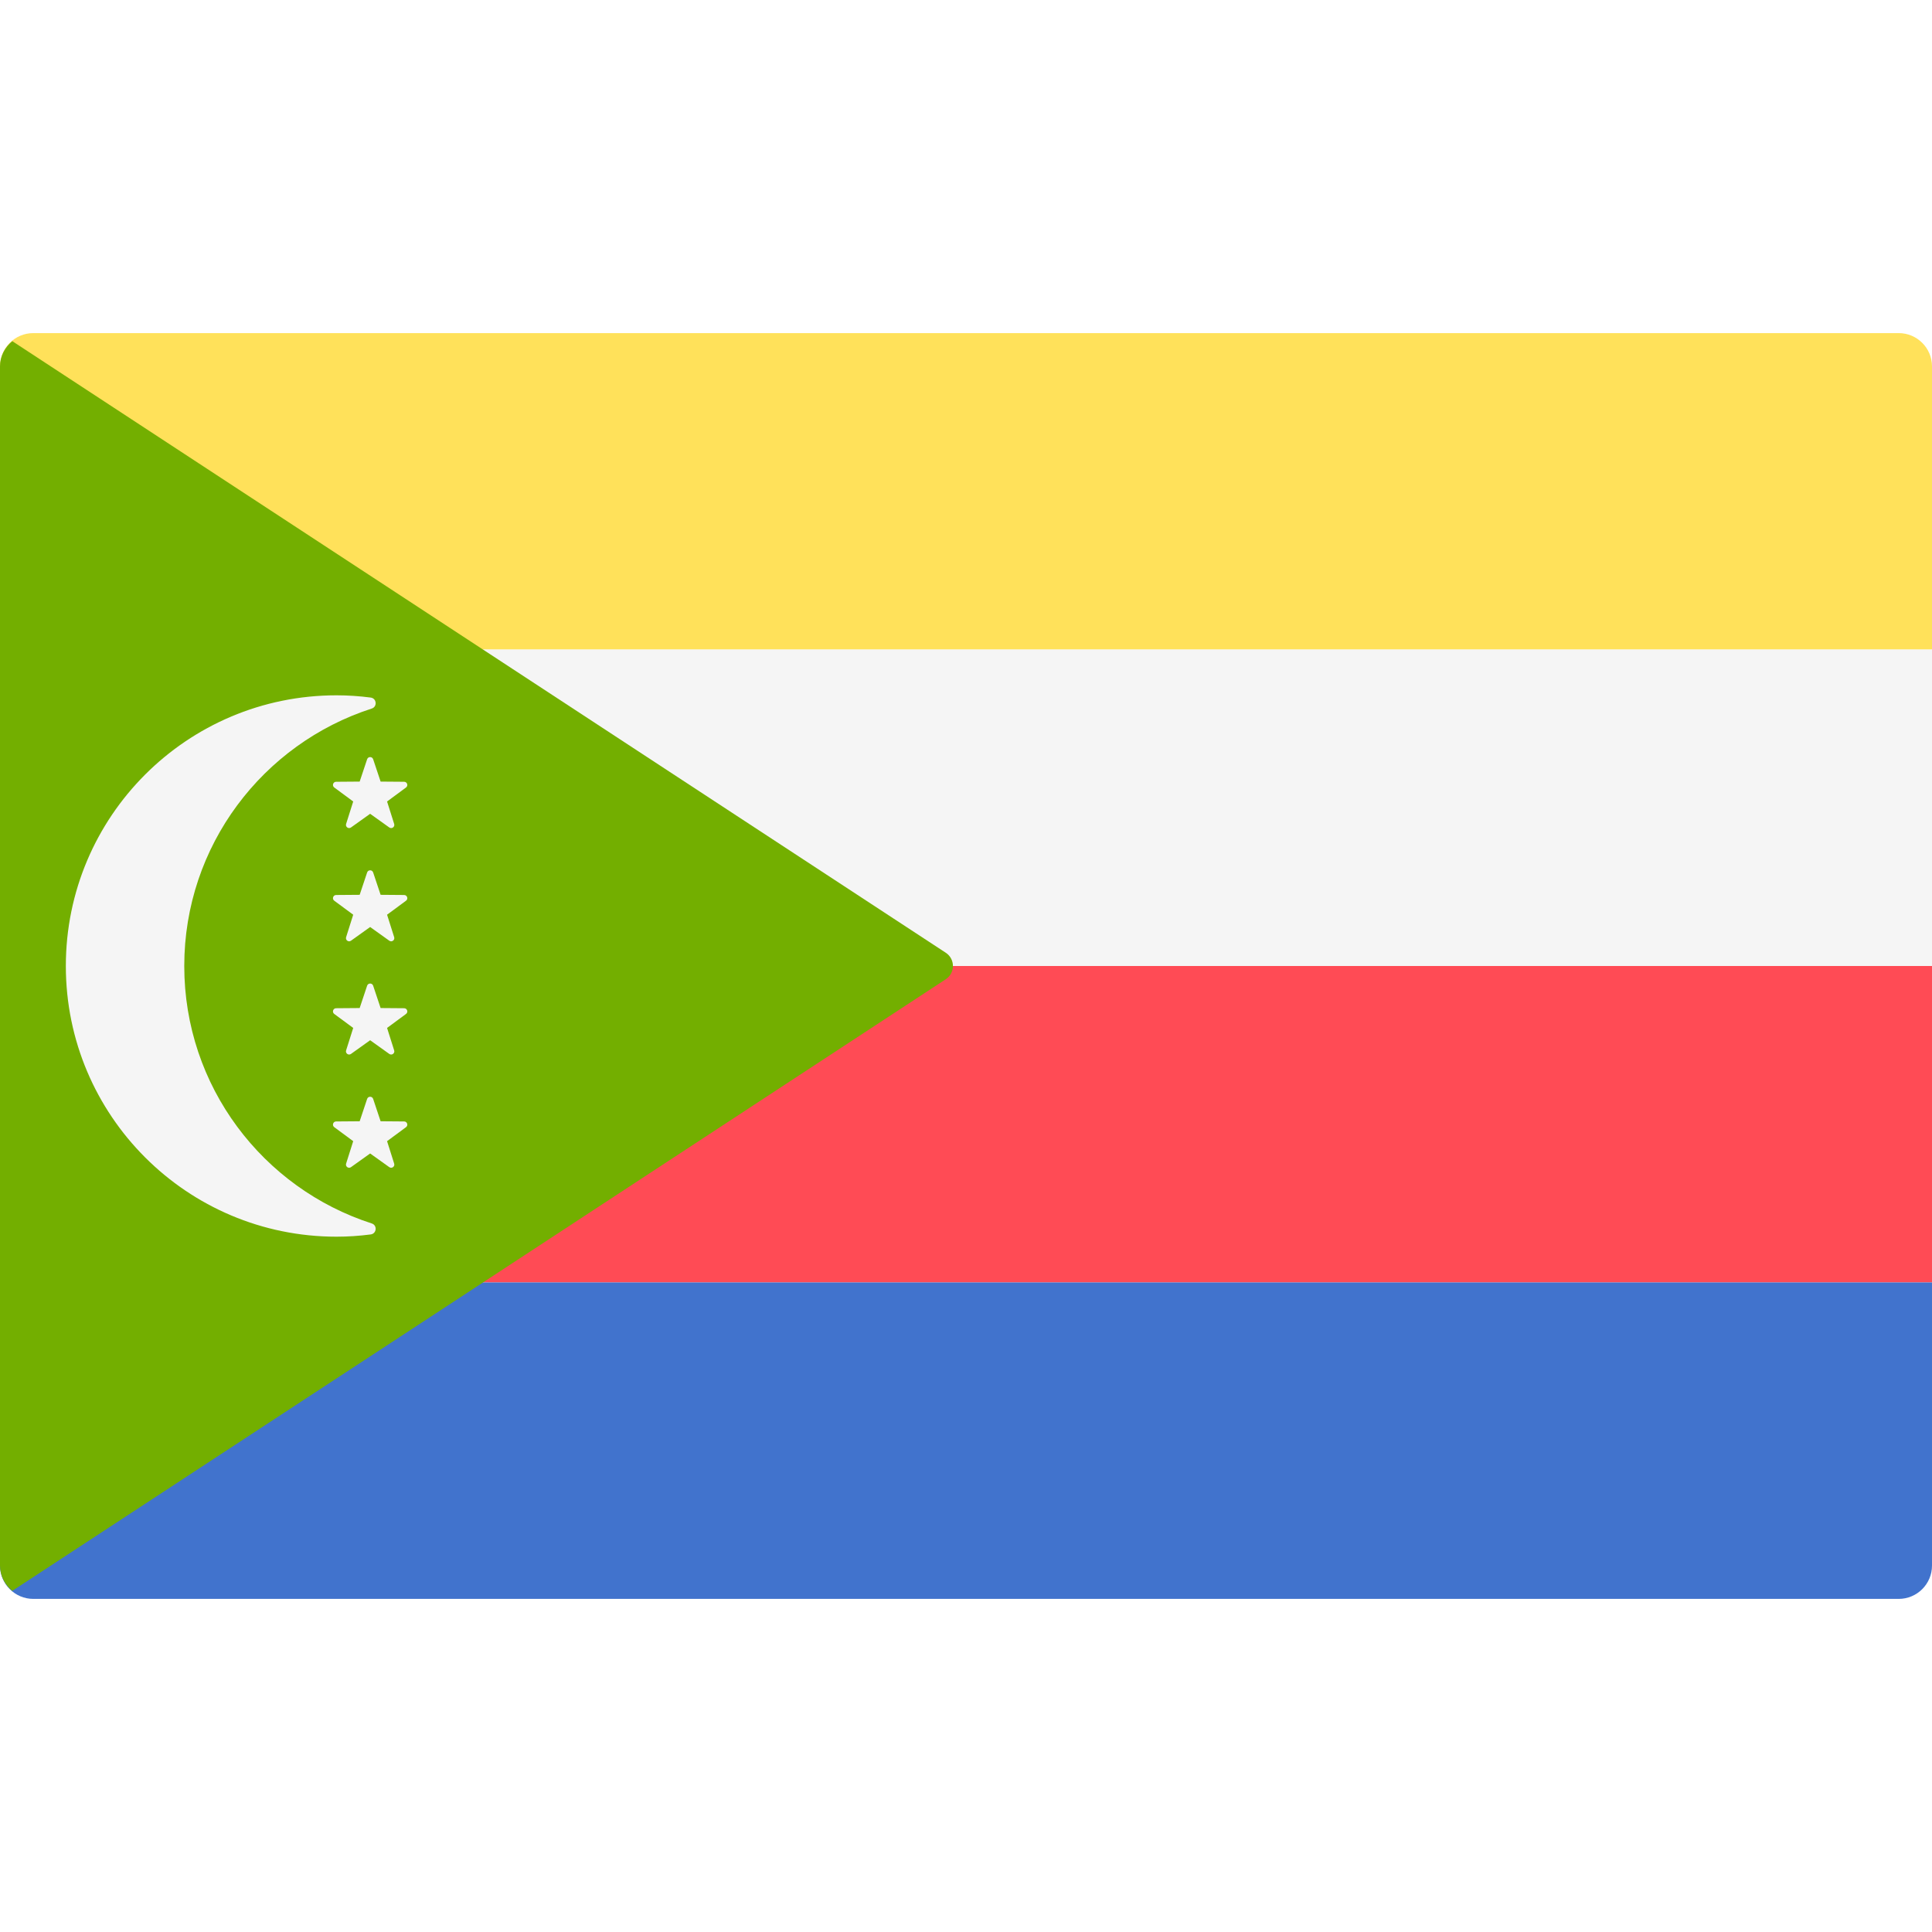
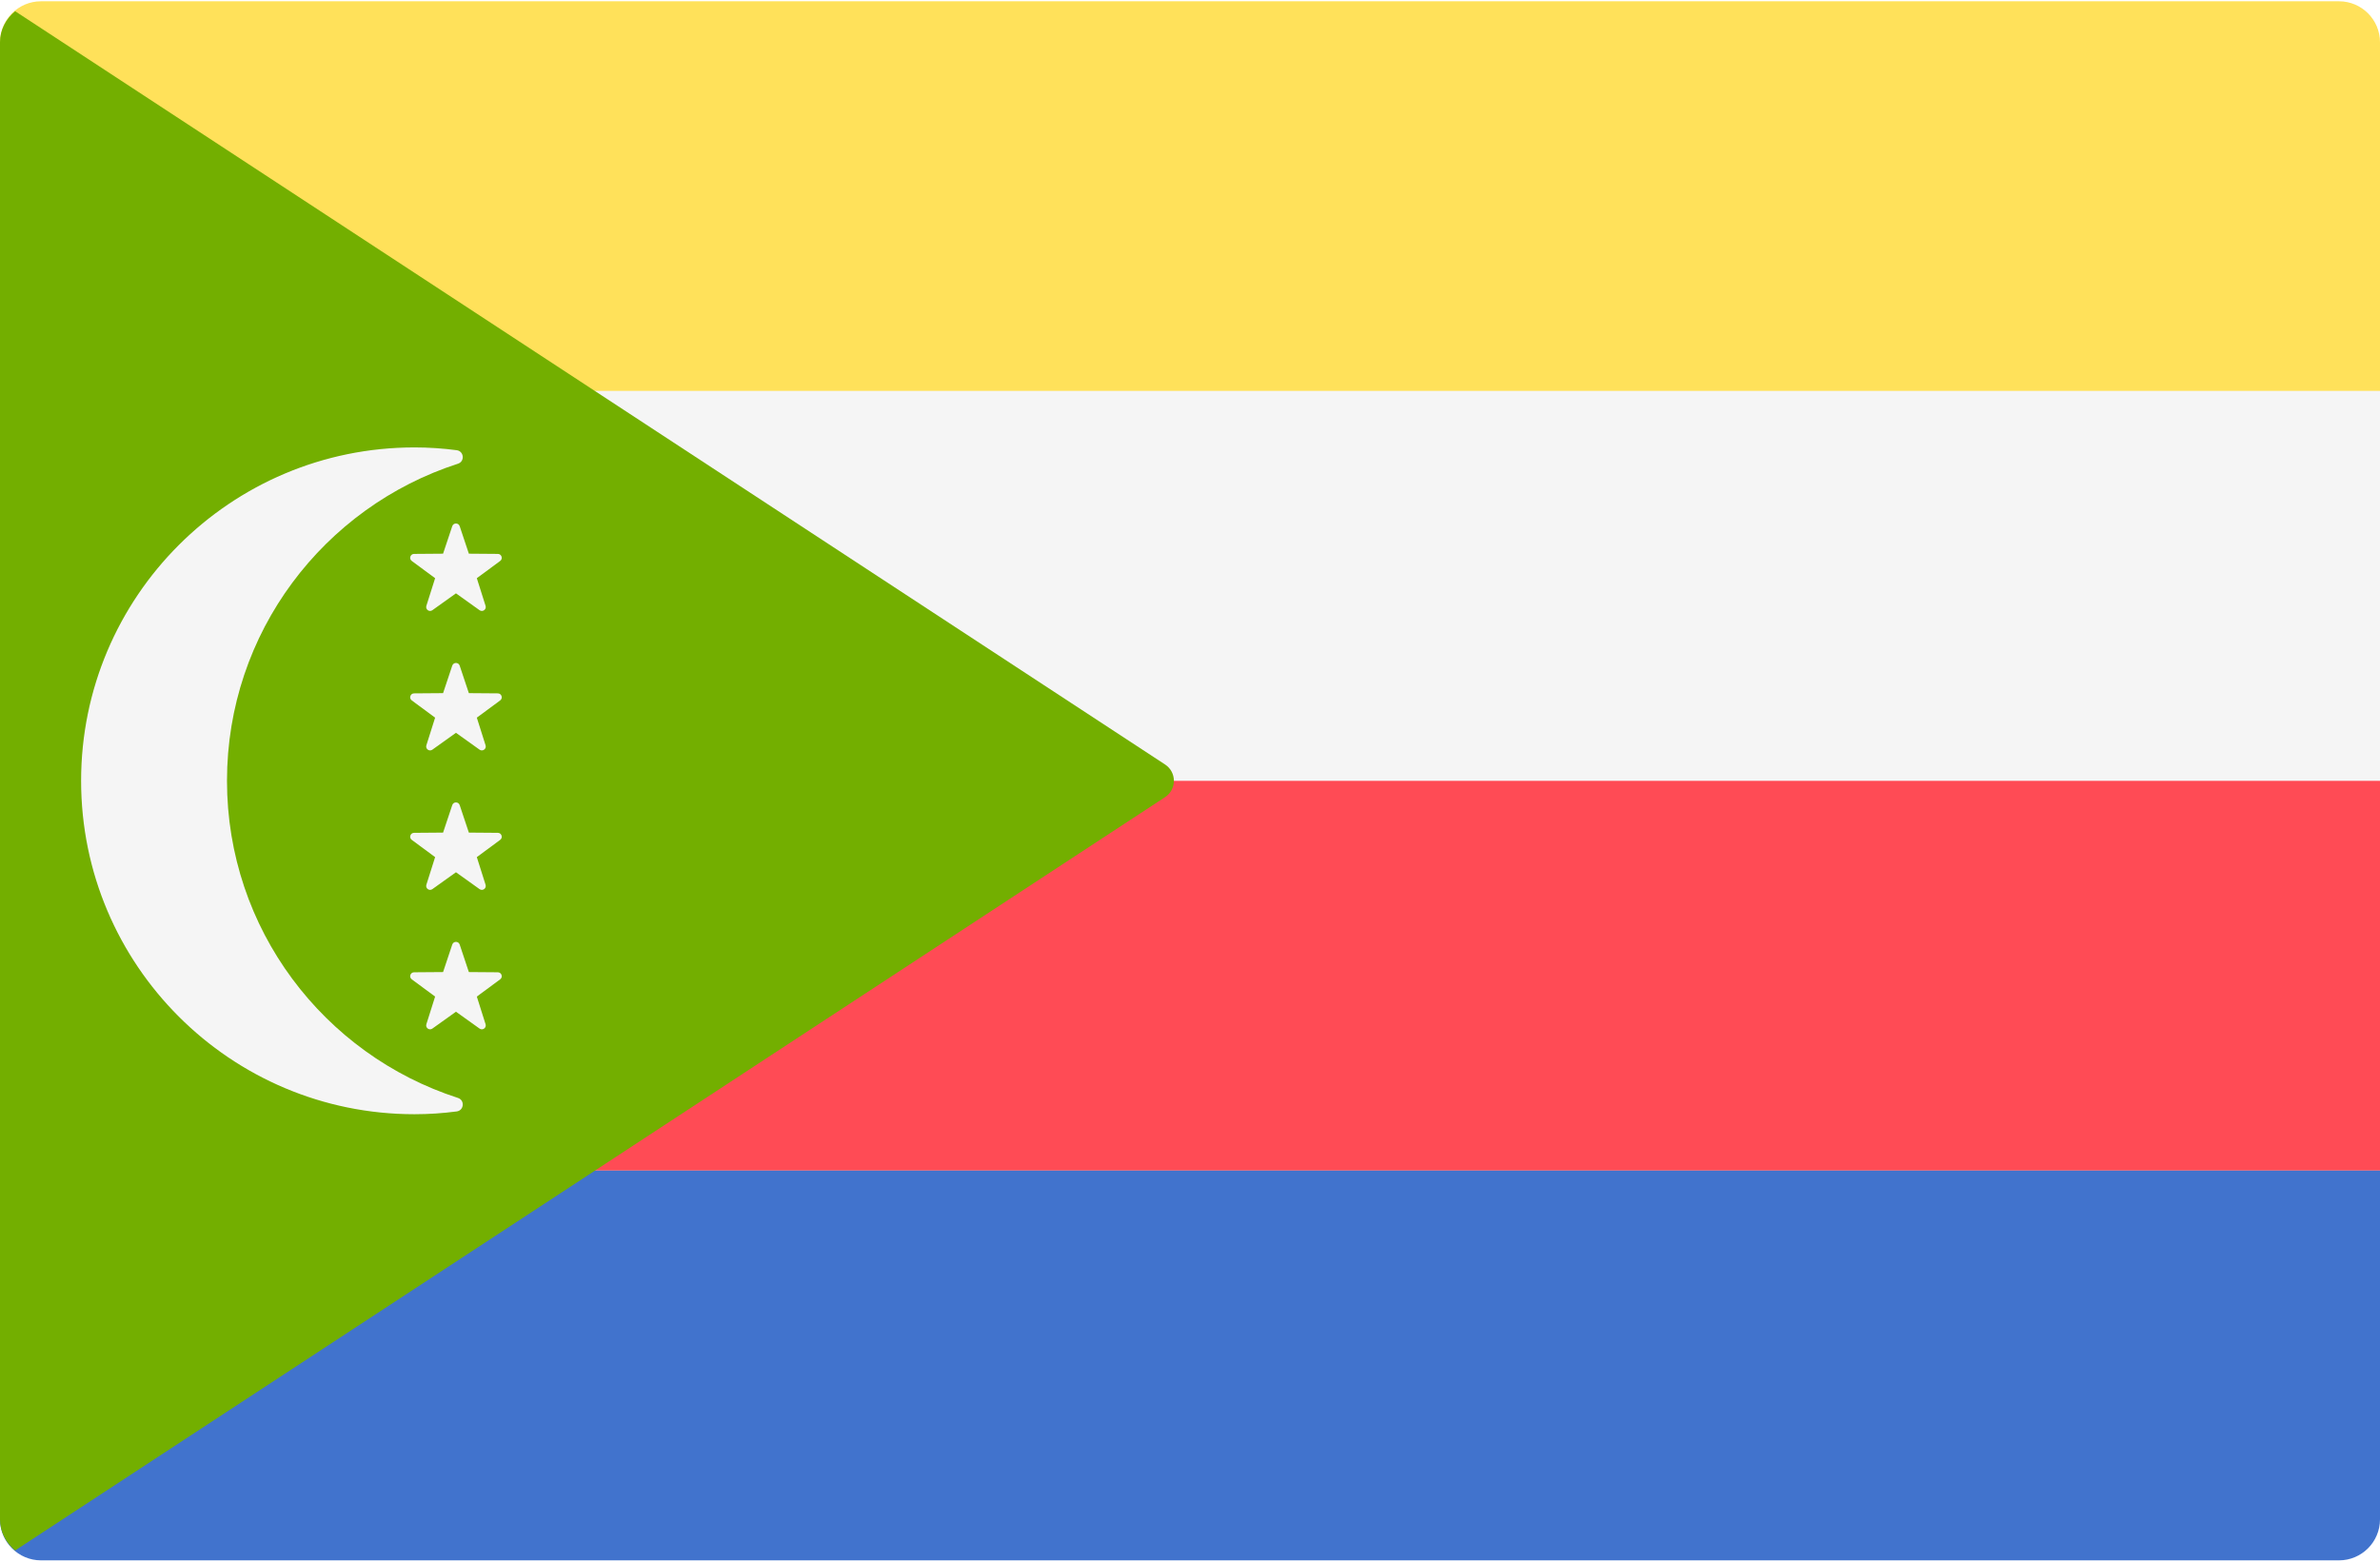
- <svg xmlns="http://www.w3.org/2000/svg" version="1.1" id="Layer_1" x="0px" y="0px" viewBox="0 0 512 512" style="enable-background:new 0 0 512 512;" xml:space="preserve">
-   <path style="fill:#FFE15A;" d="M8.828,88.276h494.345c4.875,0,8.828,3.953,8.828,8.828v75.034H0V97.104  C0,92.229,3.953,88.276,8.828,88.276z" />
-   <rect y="172.138" style="fill:#F5F5F5;" width="511.999" height="83.862" />
-   <rect y="256" style="fill:#FF4B55;" width="511.999" height="83.862" />
-   <path style="fill:#4173CD;" d="M0,339.862h512v75.034c0,4.875-3.953,8.828-8.828,8.828H8.828c-4.875,0-8.828-3.953-8.828-8.828  V339.862z" />
-   <path style="fill:#73AF00;" d="M3.256,421.591l247.383-162.079c2.53-1.658,2.53-5.366,0-7.025L3.256,90.41  C1.311,92.028,0,94.375,0,97.104v317.792C0,417.625,1.311,419.972,3.256,421.591z" />
-   <g>
-     <path style="fill:#F5F5F5;" d="M48.833,256c0-31.919,20.865-58.927,49.689-68.229c1.515-0.489,1.304-2.701-0.275-2.908   c-2.967-0.388-5.99-0.598-9.064-0.598c-39.618,0-71.735,32.117-71.735,71.735s32.117,71.735,71.735,71.735   c3.074,0,6.097-0.21,9.064-0.598c1.579-0.207,1.79-2.419,0.275-2.908C69.698,314.928,48.833,287.921,48.833,256z" />
-     <path style="fill:#F5F5F5;" d="M98.89,201.208l1.975,5.921l6.241,0.049c0.808,0.007,1.143,1.037,0.493,1.517l-5.021,3.708   l1.882,5.951c0.244,0.77-0.633,1.408-1.291,0.938l-5.078-3.629l-5.078,3.629c-0.658,0.47-1.535-0.168-1.291-0.938l1.882-5.951   l-5.021-3.708c-0.65-0.48-0.314-1.512,0.493-1.517l6.241-0.049l1.975-5.921C97.549,200.441,98.634,200.441,98.89,201.208z" />
-     <path style="fill:#F5F5F5;" d="M98.89,231.214l1.975,5.921l6.241,0.049c0.808,0.007,1.143,1.037,0.493,1.517l-5.021,3.708   l1.882,5.951c0.244,0.77-0.633,1.408-1.291,0.938l-5.078-3.629l-5.078,3.629c-0.658,0.47-1.535-0.168-1.291-0.938l1.882-5.951   l-5.021-3.708c-0.65-0.48-0.314-1.512,0.493-1.517l6.241-0.049l1.975-5.921C97.549,230.448,98.634,230.448,98.89,231.214z" />
-     <path style="fill:#F5F5F5;" d="M98.89,261.22l1.975,5.921l6.241,0.049c0.808,0.007,1.143,1.037,0.493,1.517l-5.021,3.708   l1.882,5.951c0.244,0.77-0.633,1.408-1.291,0.938l-5.078-3.629l-5.078,3.629c-0.658,0.47-1.535-0.168-1.291-0.938l1.882-5.951   l-5.021-3.708c-0.65-0.48-0.314-1.512,0.493-1.517l6.241-0.049l1.975-5.921C97.549,260.453,98.634,260.453,98.89,261.22z" />
-     <path style="fill:#F5F5F5;" d="M98.89,291.226l1.975,5.921l6.241,0.049c0.808,0.007,1.143,1.037,0.493,1.517l-5.021,3.708   l1.882,5.951c0.244,0.77-0.633,1.408-1.291,0.938l-5.078-3.629l-5.078,3.629c-0.658,0.47-1.535-0.168-1.291-0.938l1.882-5.951   l-5.021-3.708c-0.65-0.48-0.314-1.512,0.493-1.517l6.241-0.049l1.975-5.921C97.549,290.46,98.634,290.46,98.89,291.226z" />
+ <svg xmlns="http://www.w3.org/2000/svg" width="512" height="336" viewBox="0 0 512 336">
+   <g fill="none">
+     <path d="M8.828.276h494.345a8.829 8.829 0 0 1 8.828 8.828v75.034H0V9.104A8.829 8.829 0 0 1 8.828.276z" fill="#FFE15A" />
+     <path fill="#F5F5F5" d="M0 84.138h511.999V168H0z" />
+     <path fill="#FF4B55" d="M0 168h511.999v83.862H0z" />
+     <path d="M0 251.862h512v75.034a8.829 8.829 0 0 1-8.828 8.828H8.828A8.829 8.829 0 0 1 0 326.896v-75.034z" fill="#4173CD" />
+     <path d="M3.256 333.591l247.383-162.079c2.53-1.658 2.53-5.366 0-7.025L3.256 2.41C1.311 4.028 0 6.375 0 9.104v317.792c0 2.729 1.311 5.076 3.256 6.695z" fill="#73AF00" />
+     <g fill="#F5F5F5">
+       <path d="M48.833 168c0-31.919 20.865-58.927 49.689-68.229 1.515-.489 1.304-2.701-.275-2.908a69.843 69.843 0 0 0-9.064-.598c-39.618 0-71.735 32.117-71.735 71.735s32.117 71.735 71.735 71.735c3.074 0 6.097-.21 9.064-.598 1.579-.207 1.79-2.419.275-2.908-28.824-9.301-49.689-36.308-49.689-68.229z" />
+       <path d="M98.89 113.208l1.975 5.921 6.241.049c.808.007 1.143 1.037.493 1.517l-5.021 3.708 1.882 5.951c.244.77-.633 1.408-1.291.938l-5.078-3.629-5.078 3.629c-.658.47-1.535-.168-1.291-.938l1.882-5.951-5.021-3.708c-.65-.48-.314-1.512.493-1.517l6.241-.049 1.975-5.921c.257-.767 1.342-.767 1.598 0zm0 30.006l1.975 5.921 6.241.049c.808.007 1.143 1.037.493 1.517l-5.021 3.708 1.882 5.951c.244.77-.633 1.408-1.291.938l-5.078-3.629-5.078 3.629c-.658.47-1.535-.168-1.291-.938l1.882-5.951-5.021-3.708c-.65-.48-.314-1.512.493-1.517l6.241-.049 1.975-5.921c.257-.766 1.342-.766 1.598 0zm0 30.006l1.975 5.921 6.241.049c.808.007 1.143 1.037.493 1.517l-5.021 3.708 1.882 5.951c.244.77-.633 1.408-1.291.938l-5.078-3.629-5.078 3.629c-.658.47-1.535-.168-1.291-.938l1.882-5.951-5.021-3.708c-.65-.48-.314-1.512.493-1.517l6.241-.049 1.975-5.921c.257-.767 1.342-.767 1.598 0zm0 30.006l1.975 5.921 6.241.049c.808.007 1.143 1.037.493 1.517l-5.021 3.708 1.882 5.951c.244.77-.633 1.408-1.291.938l-5.078-3.629-5.078 3.629c-.658.47-1.535-.168-1.291-.938l1.882-5.951-5.021-3.708c-.65-.48-.314-1.512.493-1.517l6.241-.049 1.975-5.921c.257-.766 1.342-.766 1.598 0z" />
+     </g>
  </g>
-   <g>
- </g>
-   <g>
- </g>
-   <g>
- </g>
-   <g>
- </g>
-   <g>
- </g>
-   <g>
- </g>
-   <g>
- </g>
-   <g>
- </g>
-   <g>
- </g>
-   <g>
- </g>
-   <g>
- </g>
-   <g>
- </g>
-   <g>
- </g>
-   <g>
- </g>
-   <g>
- </g>
</svg>
